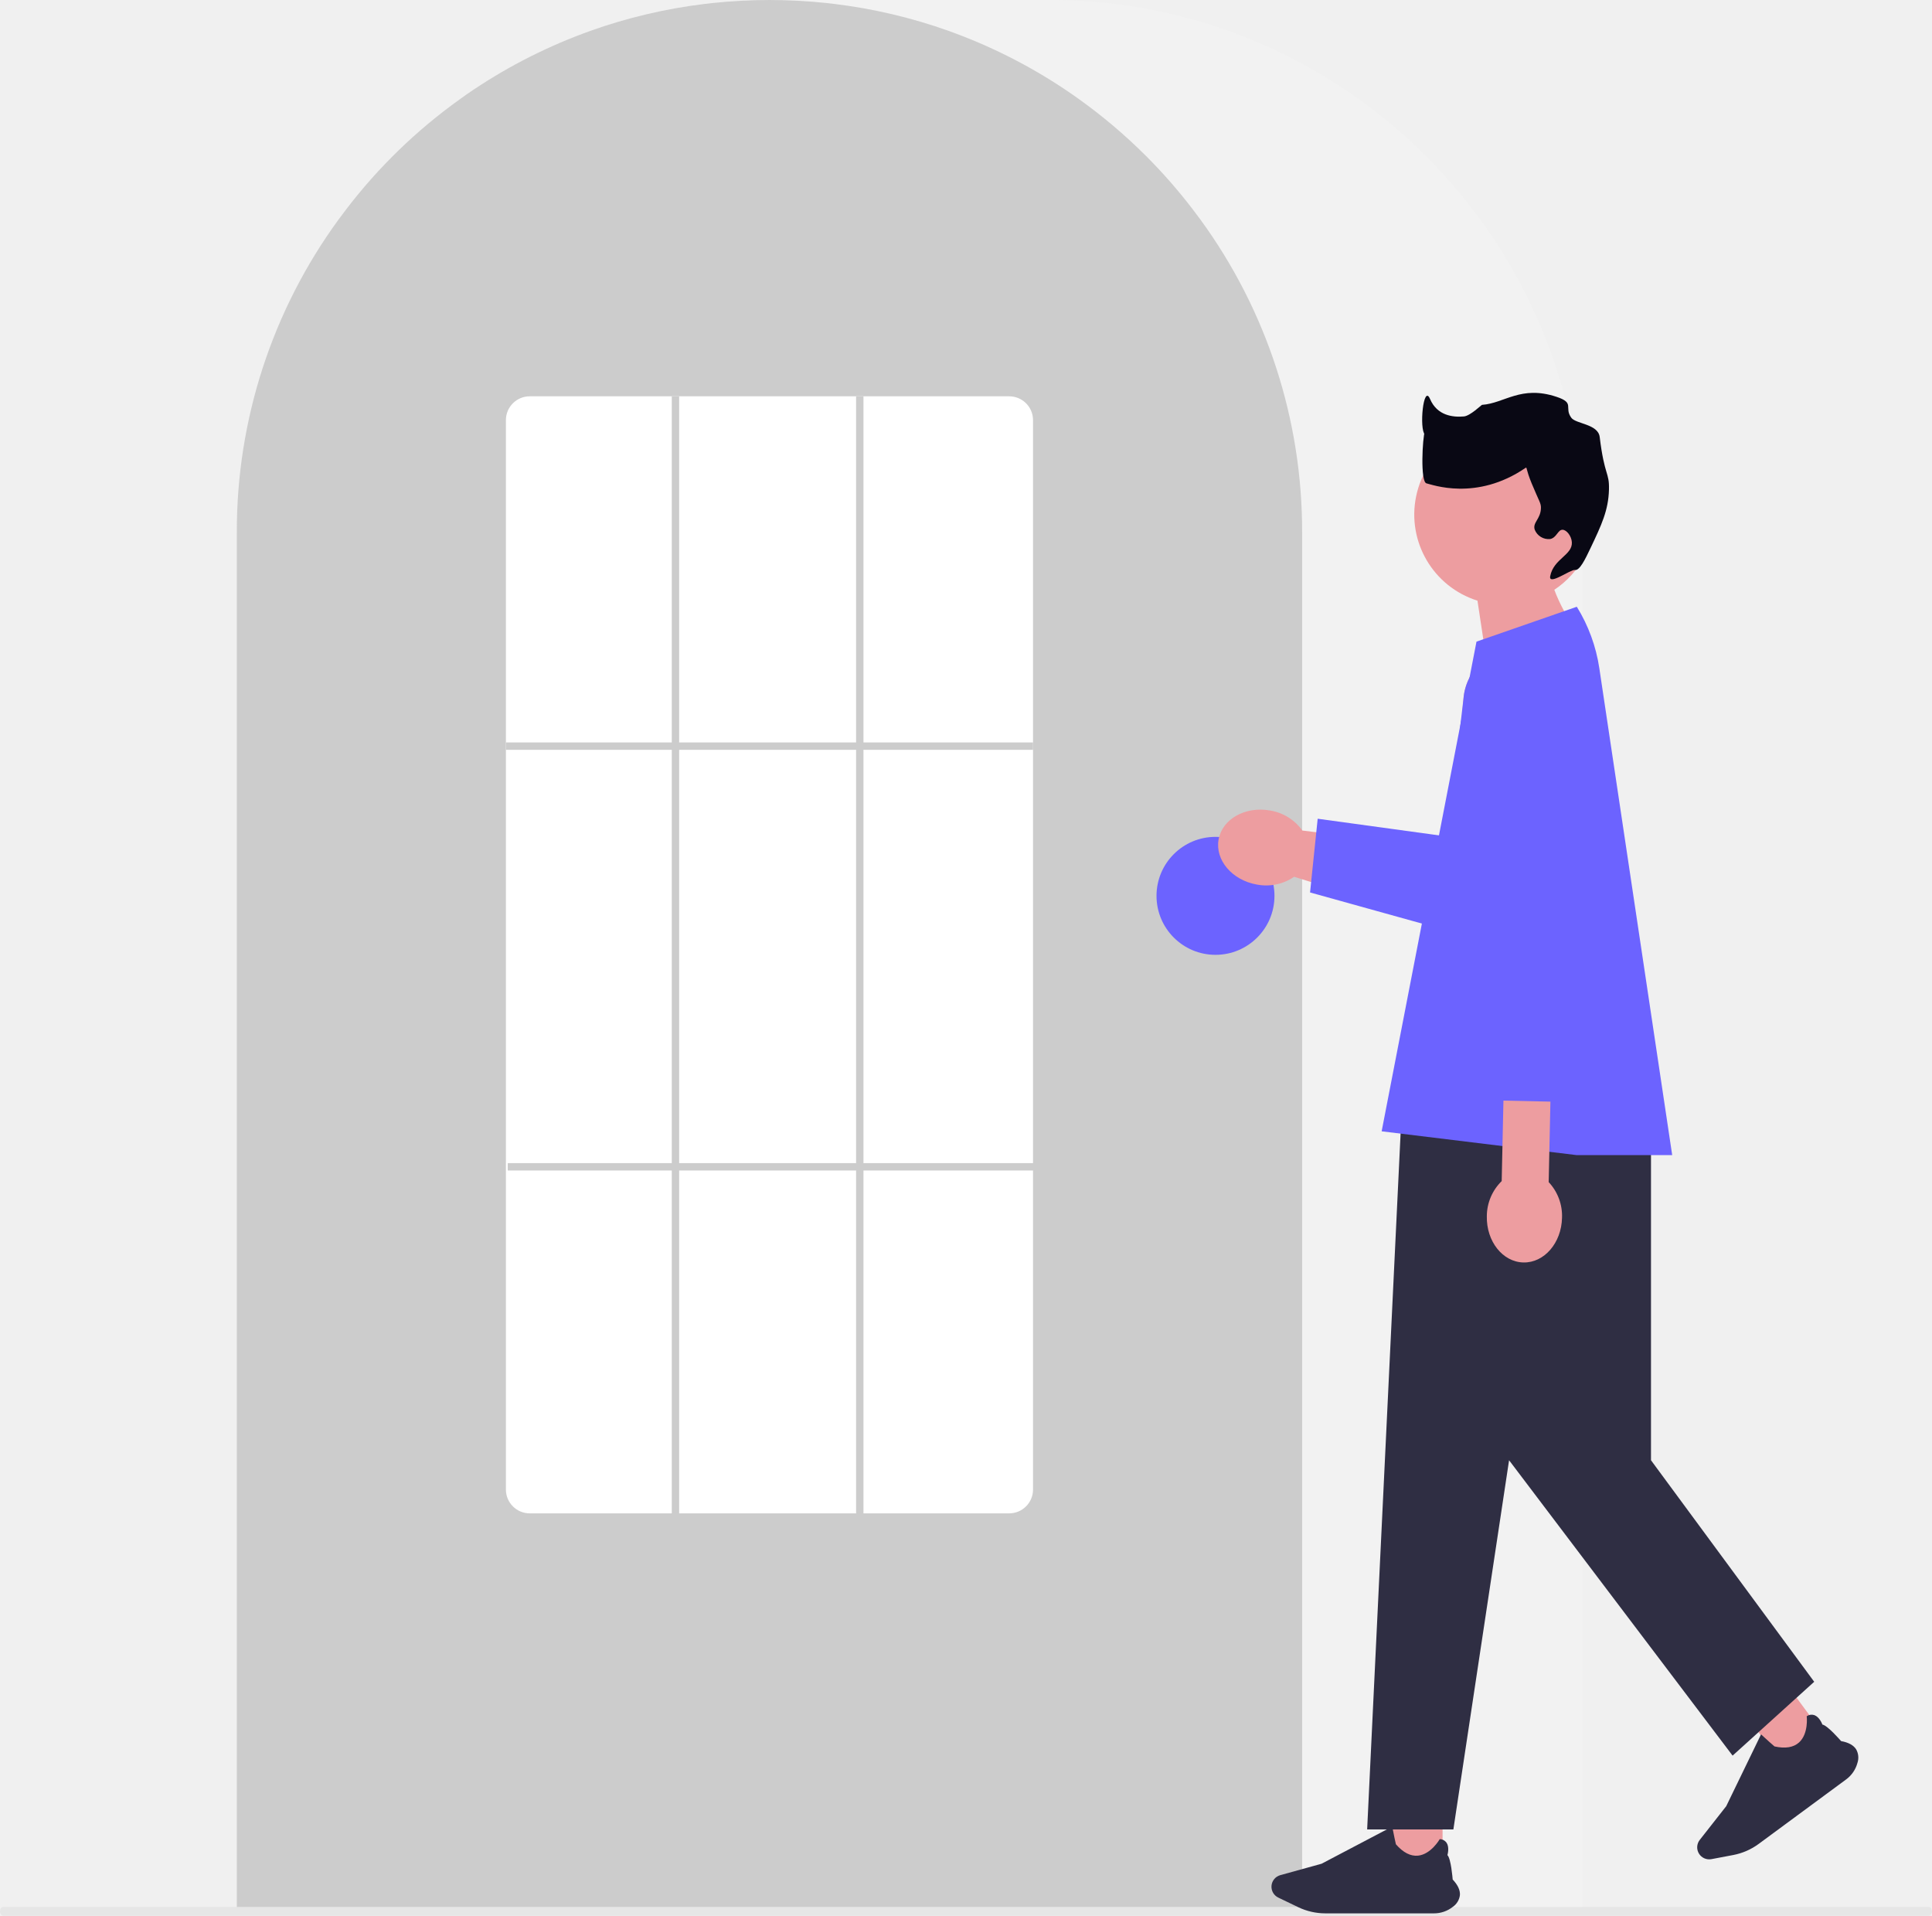
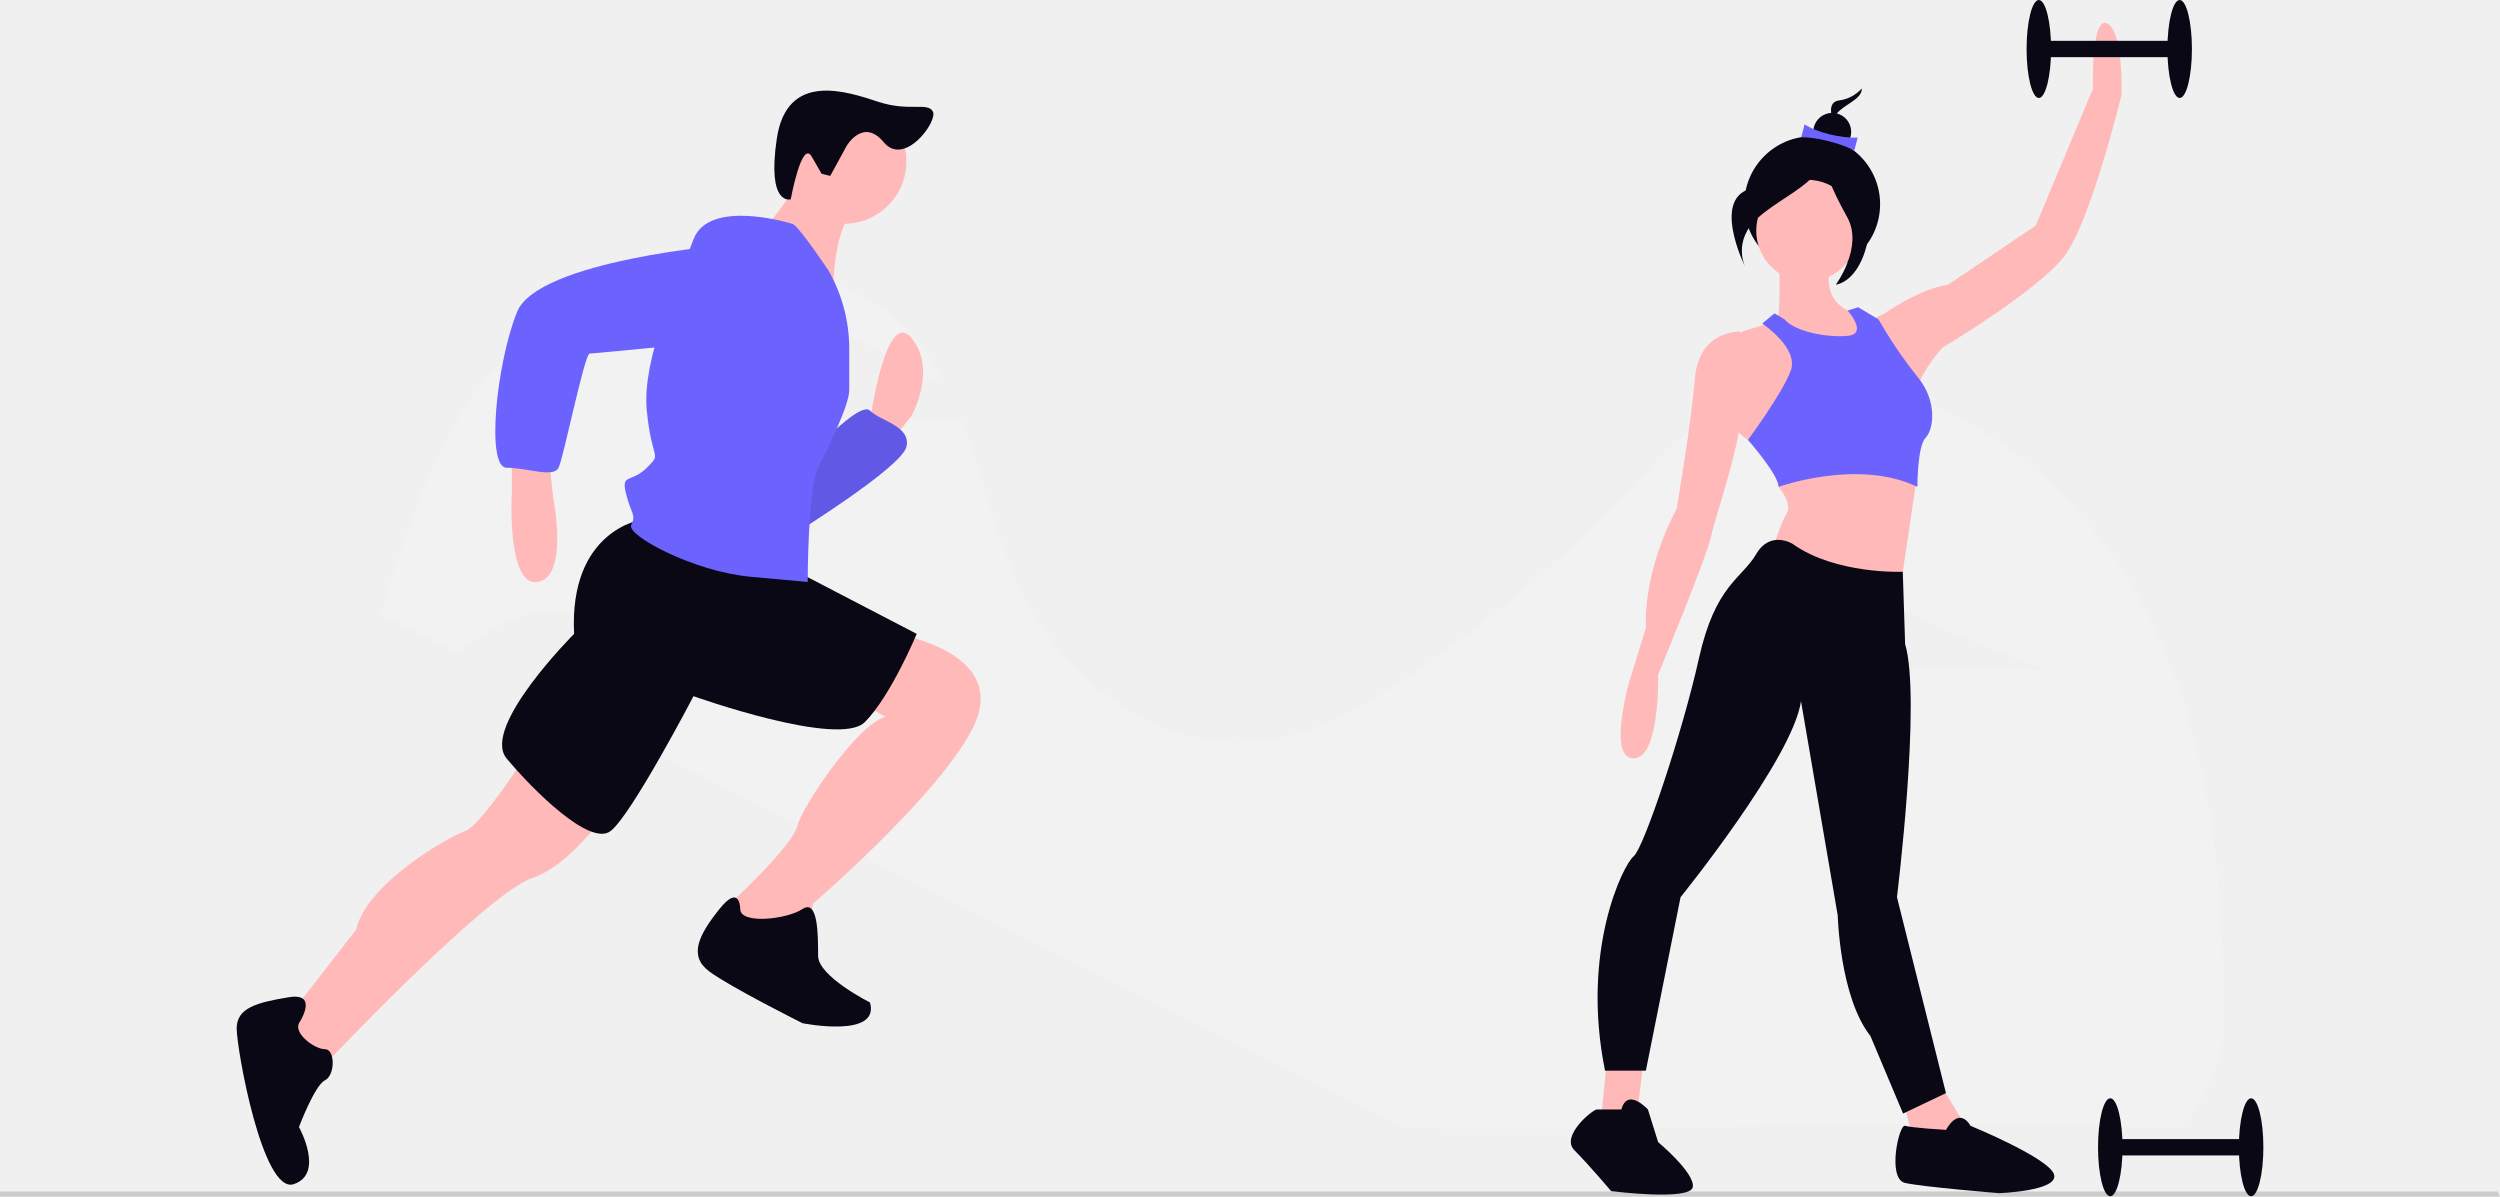
- <svg xmlns="http://www.w3.org/2000/svg" width="800.012" height="793.179" viewBox="0 0 800.012 793.179" role="img" artist="Katerina Limpitsouni" source="https://undraw.co/">
-   <g transform="translate(-571.203 -218.417)">
-     <path d="M981.632,982.127H424.5V410.494c0-121.619,98.944-220.563,220.563-220.563H761.069c121.619,0,220.563,98.944,220.563,220.563Z" transform="translate(244.764 28.486)" fill="#f2f2f2" />
-     <path d="M865.627,982.125H424.5V410.492a218.856,218.856,0,0,1,42.122-129.658c1.013-1.381,2.024-2.744,3.066-4.092a220.511,220.511,0,0,1,46.943-45.564c1.007-.733,2.018-1.453,3.044-2.173a220.046,220.046,0,0,1,48.039-25.123c1.009-.382,2.036-.765,3.063-1.133a219.832,219.832,0,0,1,47.484-11.2c1-.137,2.035-.244,3.065-.352a223.293,223.293,0,0,1,47.479,0c1.028.107,2.059.215,3.074.353a219.788,219.788,0,0,1,47.471,11.2c1.027.367,2.055.75,3.066,1.134A219.5,219.5,0,0,1,769.9,228.635c1.025.7,2.051,1.424,3.062,2.144a222.832,222.832,0,0,1,28.06,23.757,220.263,220.263,0,0,1,19.423,22.21c1.039,1.344,2.049,2.707,3.061,4.086a218.858,218.858,0,0,1,42.124,129.66Z" transform="translate(244.764 28.488)" fill="#ccc" />
-     <circle cx="24.422" cy="24.422" r="24.422" transform="translate(1050.098 564.909)" fill="#6c63ff" />
-     <path d="M1064.222,710.828H266.783c-.71,0-1.286-.814-1.286-1.817s.576-1.818,1.286-1.818h797.439c.71,0,1.286.814,1.286,1.818S1064.933,710.828,1064.222,710.828Z" transform="translate(305.707 300.768)" fill="#e6e6e6" />
-     <path d="M705.852,759.927H507.422a9.869,9.869,0,0,1-9.922-9.792V307.223a9.869,9.869,0,0,1,9.921-9.792H705.852a9.869,9.869,0,0,1,9.921,9.792V750.135a9.869,9.869,0,0,1-9.922,9.792Z" transform="translate(283.19 85.073)" fill="#fff" />
-     <rect width="218.274" height="3.053" transform="translate(780.69 525.816)" fill="#ccc" />
-     <rect width="218.274" height="3.053" transform="translate(781.453 699.995)" fill="#ccc" />
-     <rect width="3.053" height="464.023" transform="translate(849.378 382.505)" fill="#ccc" />
-     <rect width="3.053" height="464.023" transform="translate(925.697 382.505)" fill="#ccc" />
-     <g transform="translate(1075.599 381.07)">
-       <path d="M532.06,220.925a23,23,0,0,1-.621,5.294l-17.588,74.846a19.759,19.759,0,0,1-23.787,14.714l-70.488-21.872-3.442-1.063a20.41,20.41,0,0,1-15.462,3.21c-10.231-1.81-17.314-10.136-15.82-18.609s11-13.862,21.23-12.062a20.45,20.45,0,0,1,13.441,8.294l.052.01.179.032,61.352,7.589,5.157-62.226a22.937,22.937,0,0,1,45.8,1.842Z" transform="translate(-384.654 -92.478)" fill="#ed9da0" />
-       <path d="M523.778,220.925a23,23,0,0,1-.621,5.294l-14.431,78a19.759,19.759,0,0,1-23.787,14.714l-70.488-19.6,3.158-30.523h0l53.679,7.368,6.694-57.1a22.937,22.937,0,0,1,45.8,1.842Z" transform="translate(-376.371 -92.478)" fill="#6c63ff" />
-       <rect width="21.152" height="21.152" transform="translate(221.929 552.023) rotate(-36.399)" fill="#ed9da0" />
-       <path d="M601.519,570.531l-36.191,26.681a25.93,25.93,0,0,1-10.5,4.579l-9.036,1.712a4.978,4.978,0,0,1-4.842-7.965l10.957-13.956,14.423-29.737.083.076c2.085,1.906,5.251,4.772,5.488,4.912,4.454.986,7.875.432,10.167-1.646,4-3.624,3.193-10.733,3.184-10.8l-.007-.055.047-.028a3.561,3.561,0,0,1,3.119-.427c2.082.76,3.168,3.492,3.324,3.911,2.032.285,7.318,6.345,7.743,6.836,3.041.551,5.135,1.693,6.223,3.393a6.917,6.917,0,0,1,.548,5.635A12.556,12.556,0,0,1,601.519,570.531Z" transform="translate(-341.504 3.596)" fill="#2f2e43" />
-       <rect width="21.152" height="21.152" transform="translate(71.799 589.151)" fill="#ed9da0" />
-       <path d="M469.188,615.868H424.225a25.933,25.933,0,0,1-11.168-2.545l-8.289-3.984a4.978,4.978,0,0,1,.829-9.284l17.1-4.732,29.255-15.377.022.111c.547,2.771,1.395,6.957,1.5,7.211,3,3.437,6.082,5.021,9.16,4.708,5.369-.544,8.938-6.744,8.974-6.807l.027-.048.055.006a3.561,3.561,0,0,1,2.764,1.507c1.225,1.847.478,4.691.355,5.12,1.467,1.435,2.125,9.45,2.176,10.1,2.121,2.248,3.129,4.409,3,6.424a6.918,6.918,0,0,1-2.9,4.861,12.557,12.557,0,0,1-7.893,2.733Z" transform="translate(-379.847 13.676)" fill="#2f2e43" />
-       <path d="M550.486,317.714H449.111L432.951,654.023h35.7l23.066-152.868,92.559,122.294,33.792-30.574-67.584-91.721Z" transform="translate(-371.229 -59.214)" fill="#2f2e43" />
-       <path d="M522.94,162.995a37.361,37.361,0,1,0-48.555,35.653l7.223,47.733,36.82-30.683s-7.954-10.131-12.22-21.556A37.321,37.321,0,0,0,522.94,162.995Z" transform="translate(-366.985 -112.605)" fill="#ed9da0" />
-       <path d="M524.276,281.639l16.557,48.79-93.675-1.053,13.967-44.58Z" transform="translate(-367.28 -69.241)" fill="#ed9da0" />
-       <path d="M518.46,184.739l-41.541,14.442L437.647,401.925l80.814,9.867h39.5l-30.18-201.615a67.286,67.286,0,0,0-9.323-25.438h0Z" transform="translate(-369.923 -96.176)" fill="#6c63ff" />
-       <path d="M497.342,378.487l.723-33.325-19.458-.422-.723,33.325a20.428,20.428,0,0,0-6.155,14.543c-.225,10.388,6.561,18.96,15.158,19.147s15.749-8.083,15.974-18.471a20.428,20.428,0,0,0-5.519-14.8Z" transform="translate(-360.452 -51.702)" fill="#ed9da0" />
-       <path d="M421.883,197.209c1.943.331,4.223-4.377,6.4-8.963,4.562-9.6,7.462-15.7,7.682-24.328.188-7.352-1.854-5.422-3.841-21.767-.655-5.391-9.865-5.381-11.74-7.941-3.166-4.324,1.692-6.107-6.186-8.7-14.756-4.865-21.428,2.693-30.8,3.344-.237.016-4.882,4.56-7.477,4.795-4.546.412-11.1-.3-14.043-7.222-2.749-6.476-4.57,12.448-2.113,14.789a49.753,49.753,0,0,1,5.776,7.342c.1.411-4.331-12.944-5.776-8.99-1.04,2.845-1.991,21.244.654,21.794,2.212.46,20.594,7.52,40.974-6.4.723-.494.04.294,2.561,6.4,3.179,7.7,3.9,8.121,3.841,10.243-.12,4.593-3.569,5.946-2.561,8.963a6.2,6.2,0,0,0,6.4,3.841c2.7-.558,3.165-3.9,5.122-3.841,1.676.051,3.664,2.575,3.841,5.122.373,5.366-7.571,6.842-8.963,14.085-.786,4.088,8.458-2.865,10.243-2.561Z" transform="translate(-274.113 -123.882)" fill="#090814" />
+ <svg xmlns="http://www.w3.org/2000/svg" width="972" height="465.237" viewBox="0 0 972 465.237" role="img" artist="Katerina Limpitsouni" source="https://undraw.co/">
+   <g id="Group_40" data-name="Group 40" transform="translate(-370 -245.331)">
+     <path id="Path_607-184" data-name="Path 607" d="M815.928,331.894c-22.428-48.517-66.319-89.906-119.342-96.652-14.019-1.784-28.657-1.068-41.664,4.457-17.074,7.253-29.658,21.893-42.376,35.4a510.973,510.973,0,0,1-89.8,75.655c-16.16,10.7-33.494,20.681-52.681,23.419-38.469,5.489-76.521-20.745-94.065-55.418-10.959-21.659-16.024-47.089-24.883-69.618-10.2-.02-22.36-.016-35.438.044-36.15.167-65.575.7-65.575.7s34.976-46.33,65.444-29.165c9.737,5.485,19.935,10.38,29.307,14.5-5.324-10.242-12.04-19.457-21.28-26.866-18.218-14.61-42.893-18.708-66.22-17.62-24.5,1.142-49.216,7.7-69.12,22.023-35.458,25.515-50.1,70.426-62.633,112.273l30.292,15.186c12.993-11.233,31.994-22.345,49.507-12.479C235.864,344.9,270.864,356.3,270.864,356.3s-29.186-.264-65.337-.1c-6.072.028-11.946.067-17.531.111l336.317,168.6c110.928,1.562,194.567-4.436,299.973,0,5.5.231,17.862-28.585,17.9-36.168C842.481,435.295,838.356,380.411,815.928,331.894ZM708.217,346.436c-36.15.167-65.576.7-65.576.7s34.976-46.33,65.444-29.165,65.468,28.562,65.468,28.562-29.186-.264-65.337-.1Z" transform="translate(392.424 159.15)" fill="#f2f2f2" />
+     <path id="Path_610-185" data-name="Path 610" d="M972,465.237H0v-2H971.026Z" transform="translate(370 245.331)" fill="#ccc" />
+     <g id="Group_39" data-name="Group 39" transform="translate(-122 -111.547)">
+       <path id="Path_611-186" data-name="Path 611" d="M483.63,435.159s6.055-44.4,16.147-32.294,0,30.275,0,30.275L491.7,443.232l-8.073-6.055Z" transform="translate(346.629 85.42)" fill="#ffb9b9" />
+       <path id="Path_612-187" data-name="Path 612" d="M458.257,450.423s20.183-22.2,24.22-18.165,16.147,6.055,14.128,14.128S452.2,480.7,452.2,480.7Z" transform="translate(347.781 84.283)" fill="#6c63ff" />
+       <path id="Path_613-188" data-name="Path 613" d="M458.257,450.423s20.183-22.2,24.22-18.165,16.147,6.055,14.128,14.128S452.2,480.7,452.2,480.7Z" transform="translate(347.781 84.283)" opacity="0.1" />
+       <path id="Path_614-189" data-name="Path 614" d="M339.059,449.038v16.147s-2.018,36.33,10.092,34.312,6.055-32.294,6.055-32.294l-2.018-18.165Z" transform="translate(351.934 83.65)" fill="#ffb9b9" />
+       <path id="Path_615-190" data-name="Path 615" d="M341.739,570.557s-18.165,28.257-24.22,30.275-38.349,20.183-42.385,38.348l-28.257,36.33,14.128,18.165S325.592,625.053,343.757,619s36.33-36.33,36.33-36.33Z" transform="translate(355.309 79.195)" fill="#ffb9b9" />
+       <path id="Path_616-191" data-name="Path 616" d="M491.57,522.369s38.348,6.055,32.294,30.275-64.587,74.679-64.587,74.679l-2.018,12.11-22.2,4.037-10.092-10.092,2.018-6.055s24.22-22.2,26.238-30.275,24.22-40.367,34.312-42.385l-14.128-8.073Z" transform="translate(348.779 80.961)" fill="#ffb9b9" />
+       <path id="Path_617-192" data-name="Path 617" d="M252.24,679.113s8.073-12.11-4.037-10.092-20.183,4.037-20.183,12.11,10.092,64.587,22.2,60.55,2.018-22.2,2.018-22.2,6.055-16.147,10.092-18.165,4.037-12.11,0-12.11S250.222,683.15,252.24,679.113Z" transform="translate(356 75.593)" fill="#090814" />
+       <path id="Path_618-193" data-name="Path 618" d="M430.622,633.241s0-10.092-8.073,0-12.11,18.165-4.037,24.22,36.33,20.183,36.33,20.183,30.275,6.055,26.238-8.073c0,0-20.183-10.092-20.183-18.165s0-22.2-6.055-18.165S430.622,639.3,430.622,633.241Z" transform="translate(349.177 77.061)" fill="#090814" />
+       <path id="Path_619-194" data-name="Path 619" d="M389.378,476.275s-28.257,4.037-26.238,44.4c0,0-36.33,36.33-26.238,48.44s32.294,34.312,40.367,28.257S409.561,544.9,409.561,544.9s56.514,20.183,66.605,10.092,20.183-34.312,20.183-34.312L445.892,494.44Z" transform="translate(352.073 82.651)" fill="#090814" />
+       <circle id="Ellipse_94" data-name="Ellipse 94" cx="24.22" cy="24.22" r="24.22" transform="translate(795.946 395.441)" fill="#ffb9b9" />
+       <path id="Path_620-195" data-name="Path 620" d="M453.593,333.8s-14.128,22.2-18.165,24.22,28.257,22.2,28.257,22.2,0-26.238,10.092-32.294Z" transform="translate(352.262 88.838)" fill="#ffb9b9" />
+       <path id="Path_621-196" data-name="Path 621" d="M449.724,356.733s-32.294-10.092-38.349,6.055-20.183,46.422-18.165,66.605,6.055,16.147,0,22.2-10.092,2.018-8.073,10.092,4.037,8.073,2.018,12.11,24.22,18.165,46.422,20.183l22.2,2.018s0-36.33,4.037-44.4,12.11-24.22,12.11-30.275V405.3a61.275,61.275,0,0,0-8.073-30.4h0S451.743,356.733,449.724,356.733Z" transform="translate(350.259 87.148)" fill="#6c63ff" />
+       <path id="Path_622-197" data-name="Path 622" d="M423.59,365.232s-74.679,6.055-82.752,26.238-12.11,60.55-4.037,60.55,18.165,4.037,20.183,0,10.092-44.4,12.11-44.4,62.569-6.055,62.569-6.055S457.9,369.268,423.59,365.232Z" transform="translate(352.173 86.723)" fill="#6c63ff" />
+       <path id="Path_623-198" data-name="Path 623" d="M473.1,324.656s6.427-11.169,14.461-1.468,21.1-8.127,19.1-11.931-9.092.171-21.234-3.8-35.532-12.056-39.45,14.322,5.412,23.613,5.412,23.613,4.276-23.374,8.141-16.66l3.865,6.714,3.353.825Z" transform="translate(348.044 89)" fill="#090814" />
    </g>
+     <ellipse id="Ellipse_95" data-name="Ellipse 95" cx="26.397" cy="26.397" rx="26.397" ry="26.397" transform="translate(1048.189 298.323)" fill="#090814" />
+     <path id="Path_624-199" data-name="Path 624" d="M701.5,253.349s1.587,28.572-1.587,28.572,19.842,13.492,19.842,13.492l14.286-7.937v-9.524S715,275.571,722.933,254.936,701.5,253.349,701.5,253.349Z" transform="translate(360 90)" fill="#ffb9b9" />
+     <path id="Path_625-200" data-name="Path 625" d="M574.835,411.517l-2.381,23.81,7.937,2.381,6.349-6.349,2.381-19.842Z" transform="translate(420 245.331)" fill="#ffb9b9" />
+     <path id="Path_626-201" data-name="Path 626" d="M689.124,425.01l3.968,15.079,11.111,7.143,11.906-6.349L702.616,418.66Z" transform="translate(420 245.331)" fill="#ffb9b9" />
+     <ellipse id="Ellipse_96" data-name="Ellipse 96" cx="19.807" cy="19.807" rx="19.807" ry="19.807" transform="translate(1052.829 315.231)" fill="#ffb9b9" />
+     <path id="Path_627-202" data-name="Path 627" d="M695.154,328.747l-5.556-2.381s-9.524-5.556-10.318-16.667,7.937-25.4,7.937-25.4l12.7-3.968,14.92,12.143.16,19.6Z" transform="translate(360 90)" fill="#ffb9b9" />
+     <path id="Path_628-203" data-name="Path 628" d="M689.6,285.889l-3.175-1.587s-15.873-.794-17.461,18.254-7.143,50.795-7.143,50.795-12.7,22.223-11.905,46.033l-6.349,20.635s-8.73,30.159,1.587,30.159,9.524-32.54,9.524-32.54,19.048-46.033,20.635-53.969,15.08-45.239,11.111-55.557S689.6,285.889,689.6,285.889Z" transform="translate(360 90)" fill="#ffb9b9" />
+     <path id="Path_629-204" data-name="Path 629" d="M701.5,335.89v8.73s5.556,6.349,3.175,10.318-4.762,11.9-4.762,11.9L711.028,384.3l37.3,3.175,7.418-49.7Z" transform="translate(360 90)" fill="#ffb9b9" />
+     <path id="Path_630-205" data-name="Path 630" d="M736.425,280.333l6.349-3.175s13.492-9.524,24.6-11.111l34.128-23.016,22.223-53.176s-.794-28.572,5.556-25.4,5.556,27.778,5.556,27.778-11.905,49.207-22.223,62.7S765,290.651,765,290.651s-10.318,11.9-9.524,17.461S736.425,280.333,736.425,280.333Z" transform="translate(360 90)" fill="#ffb9b9" />
+     <path id="Path_631-206" data-name="Path 631" d="M707.059,366.843s-8.73-5.556-14.286,3.968-15.873,11.9-22.223,40.477-21.429,73.811-25.4,76.986-20.635,36.509-11.111,83.335h15.873l13.492-67.462s43.652-53.969,46.826-76.192l14.286,83.335s.794,31.747,12.7,46.826l12.7,30.159,16.667-7.937-19.048-76.192s9.524-76.986,3.175-98.415l-.912-28.094S723.726,378.748,707.059,366.843Z" transform="translate(360 90)" fill="#090814" />
+     <path id="Path_632-207" data-name="Path 632" d="M640.391,586.69h-9.524c-1.587,0-14.286,10.318-8.73,15.873s14.286,15.873,14.286,15.873,30.953,3.937,31.747-1.619-13.492-17.429-13.492-17.429l-3.968-12.7S642.772,577.959,640.391,586.69Z" transform="translate(360 90)" fill="#090814" />
+     <path id="Path_633-208" data-name="Path 633" d="M766.584,594.626s-13.492-.794-15.873-1.587-7.143,20.635,0,22.223,36.509,3.968,36.509,3.968,23.016-.794,21.429-7.143-32.54-19.048-32.54-19.048S772.14,585.1,766.584,594.626Z" transform="translate(360 90)" fill="#090814" />
+     <path id="Path_634-209" data-name="Path 634" d="M703.885,279.54l-3.968-2.381-4.762,3.968s14.286,9.524,11.111,18.254S689.6,326.366,689.6,326.366,701.5,339.859,701.5,344.621c0,0,30.953-11.111,53.969,0,0,0,0-15.873,3.175-19.048s4.762-14.286-3.175-23.81a174.008,174.008,0,0,1-15.08-22.223l-7.937-4.762-4.088,1.3s8.056,9.021.12,9.815S707.853,284.3,703.885,279.54Z" transform="translate(360 90)" fill="#6c63ff" />
+     <path id="Path_635-210" data-name="Path 635" d="M731.787,178.347a14.429,14.429,0,0,1-8.95,4.688c-5.967.852-1.279,10.228-1.279,10.228a5.388,5.388,0,0,1,1.7-6.393C726.672,183.887,731.787,182.183,731.787,178.347Z" transform="translate(362.092 101.368)" fill="#090814" />
+     <ellipse id="Ellipse_97" data-name="Ellipse 97" cx="7.357" cy="7.357" rx="7.357" ry="7.357" transform="translate(1075.018 289.236)" fill="#090814" />
+     <path id="Path_636-211" data-name="Path 636" d="M726.994,204.73c-5.683-2.969-15.46-5.3-20.655-5.136l1.314-5.024c4.6,3.124,14.324,5.5,20.655,5.136Z" transform="translate(363.97 99.106)" fill="#6c63ff" />
+     <path id="Path_637-212" data-name="Path 637" d="M710.87,206.89S701.914,218.4,684,220.963s-3.838,30.706-3.838,30.706-5.118-10.235,5.118-19.191S710.87,218.4,710.87,206.89Z" transform="translate(368.353 97.388)" fill="#090814" />
+     <path id="Path_638-213" data-name="Path 638" d="M717.41,206.1s5.118,17.912,12.794,20.47,3.838,29.426-8.956,31.985c0,0,10.875-14.713,4.478-26.228S715.491,211.853,717.41,206.1Z" transform="translate(362.495 97.499)" fill="#090814" />
+     <rect id="Rectangle_202" data-name="Rectangle 202" width="54.763" height="6.349" transform="translate(1162.696 261.204)" fill="#090814" />
+     <ellipse id="Ellipse_98" data-name="Ellipse 98" cx="4.762" cy="19.048" rx="4.762" ry="19.048" transform="translate(1212.697 245.331)" fill="#090814" />
+     <ellipse id="Ellipse_99" data-name="Ellipse 99" cx="4.762" cy="19.048" rx="4.762" ry="19.048" transform="translate(1157.935 245.331)" fill="#090814" />
+     <rect id="Rectangle_203" data-name="Rectangle 203" width="54.763" height="6.349" transform="translate(1190.475 688.213)" fill="#090814" />
+     <ellipse id="Ellipse_100" data-name="Ellipse 100" cx="4.762" cy="19.048" rx="4.762" ry="19.048" transform="translate(1240.476 672.34)" fill="#090814" />
+     <ellipse id="Ellipse_101" data-name="Ellipse 101" cx="4.762" cy="19.048" rx="4.762" ry="19.048" transform="translate(1185.713 672.34)" fill="#090814" />
  </g>
</svg>
